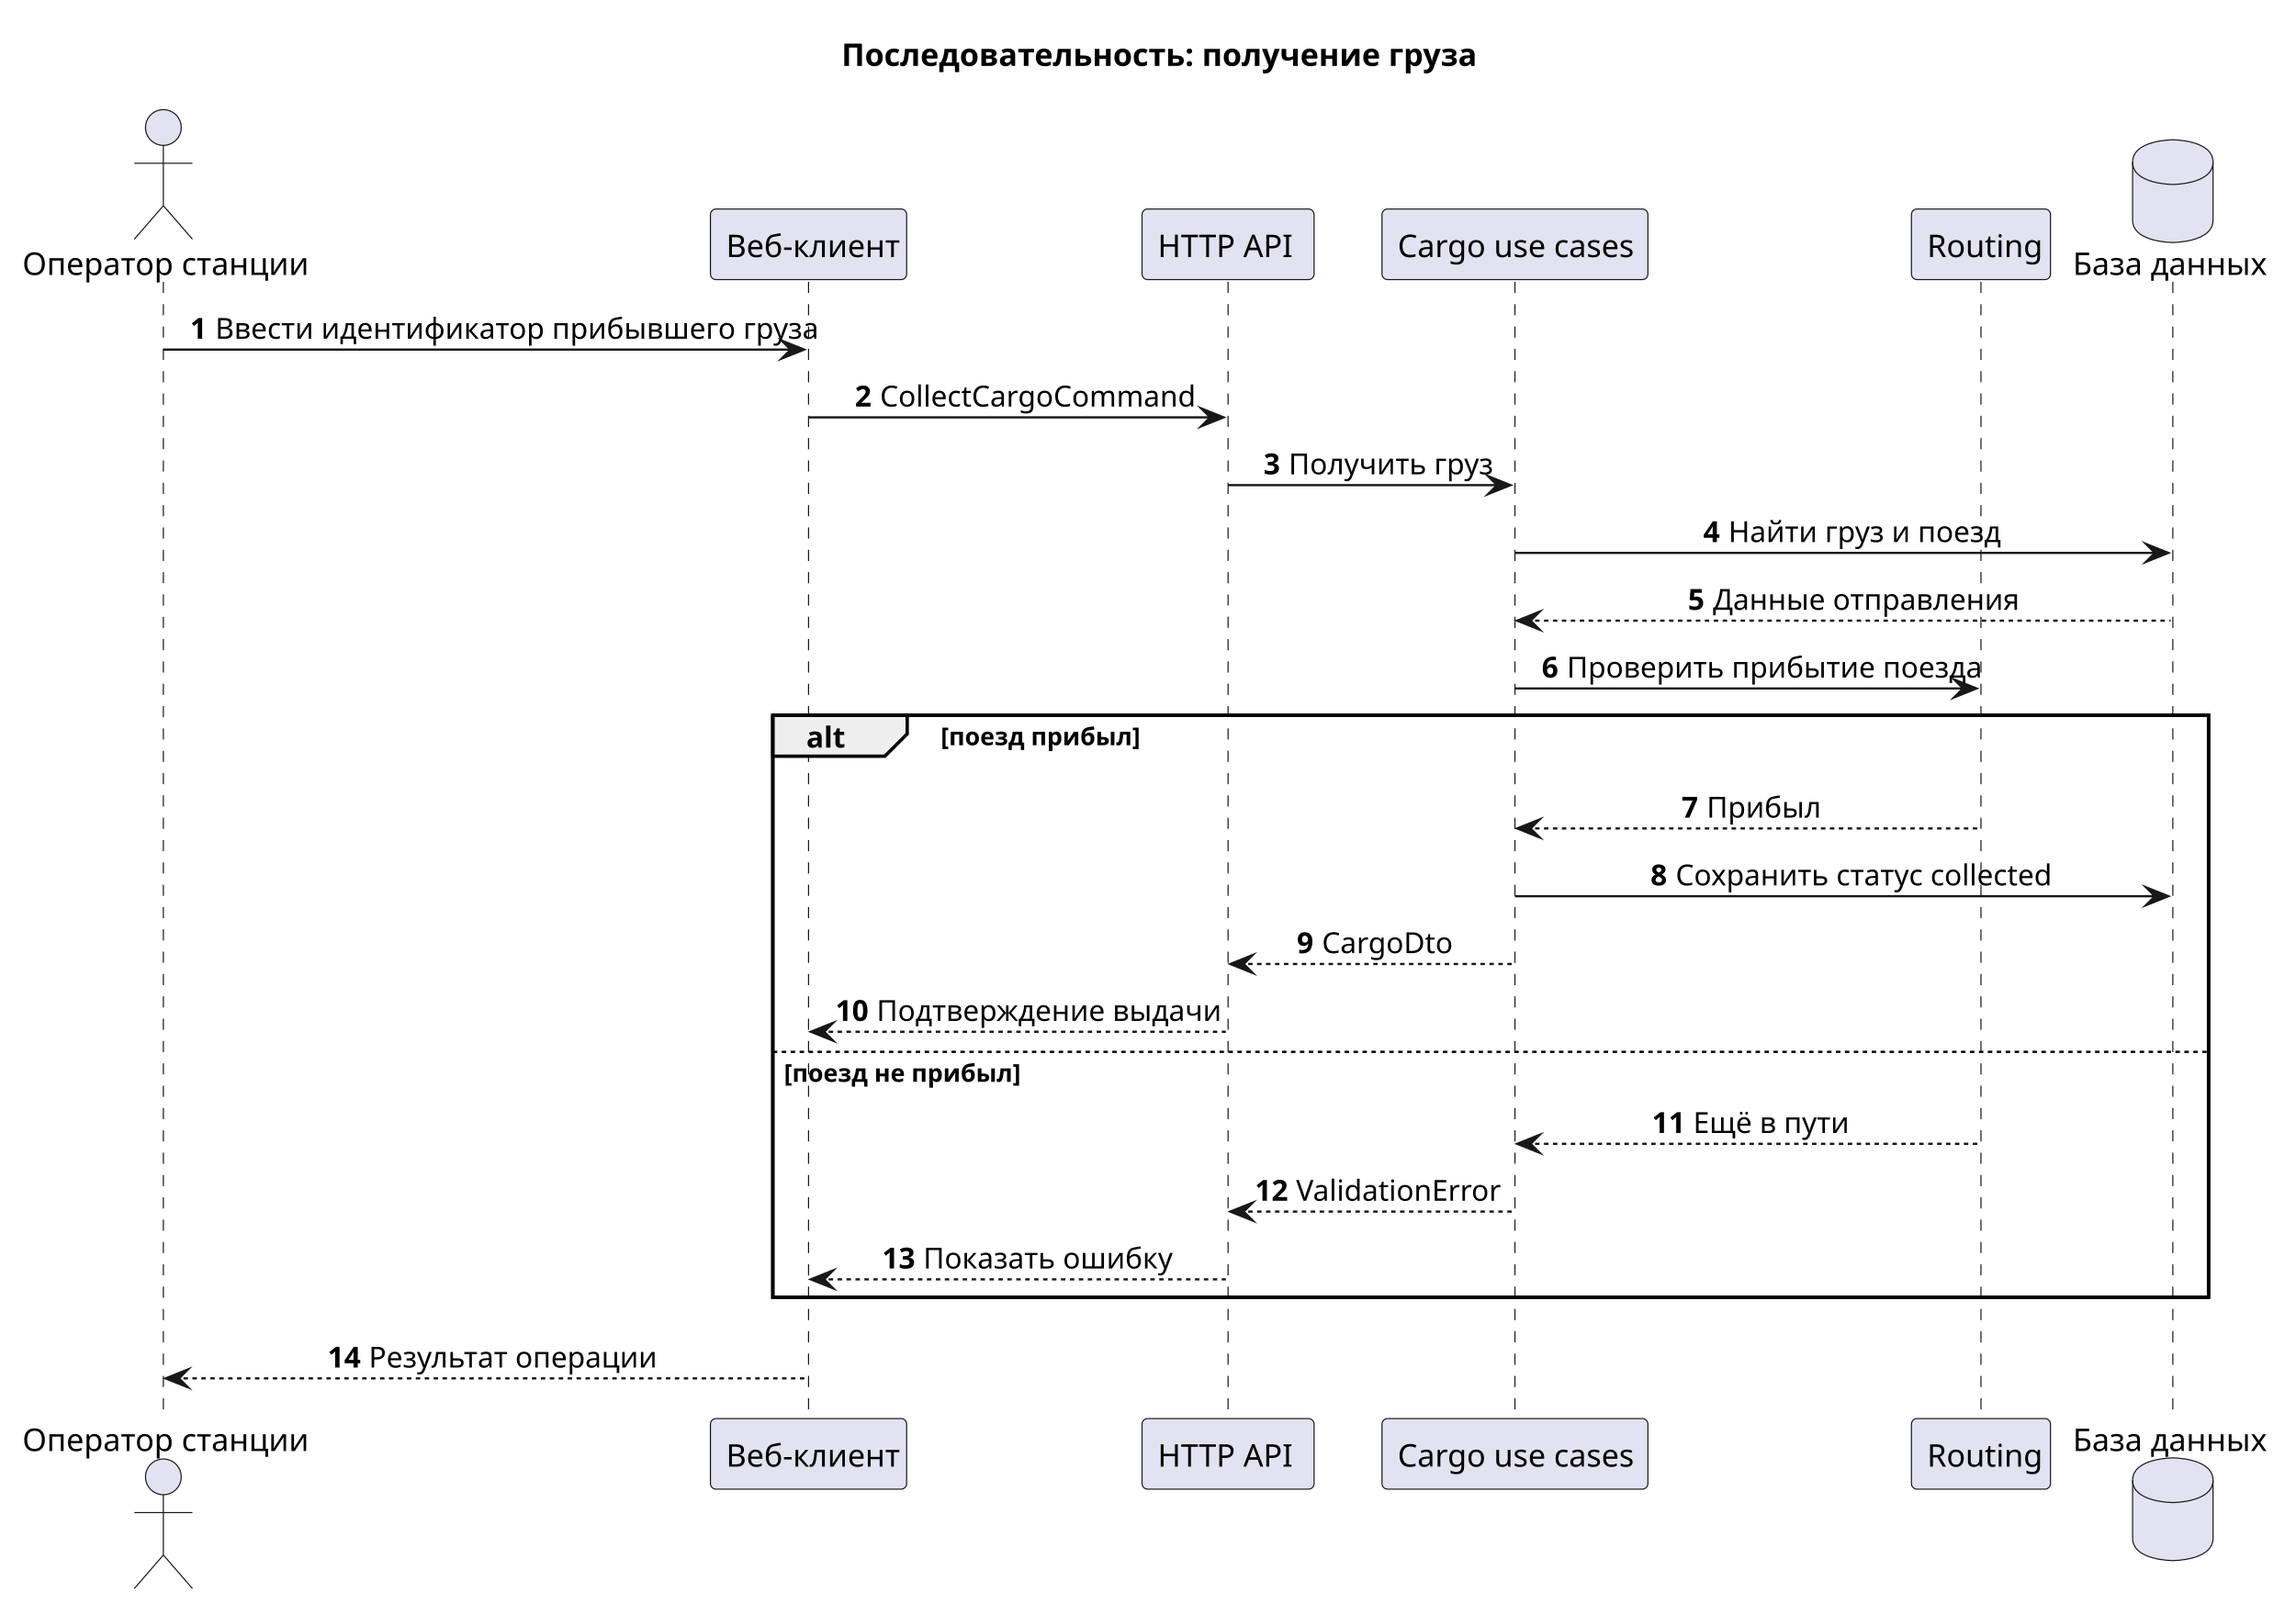
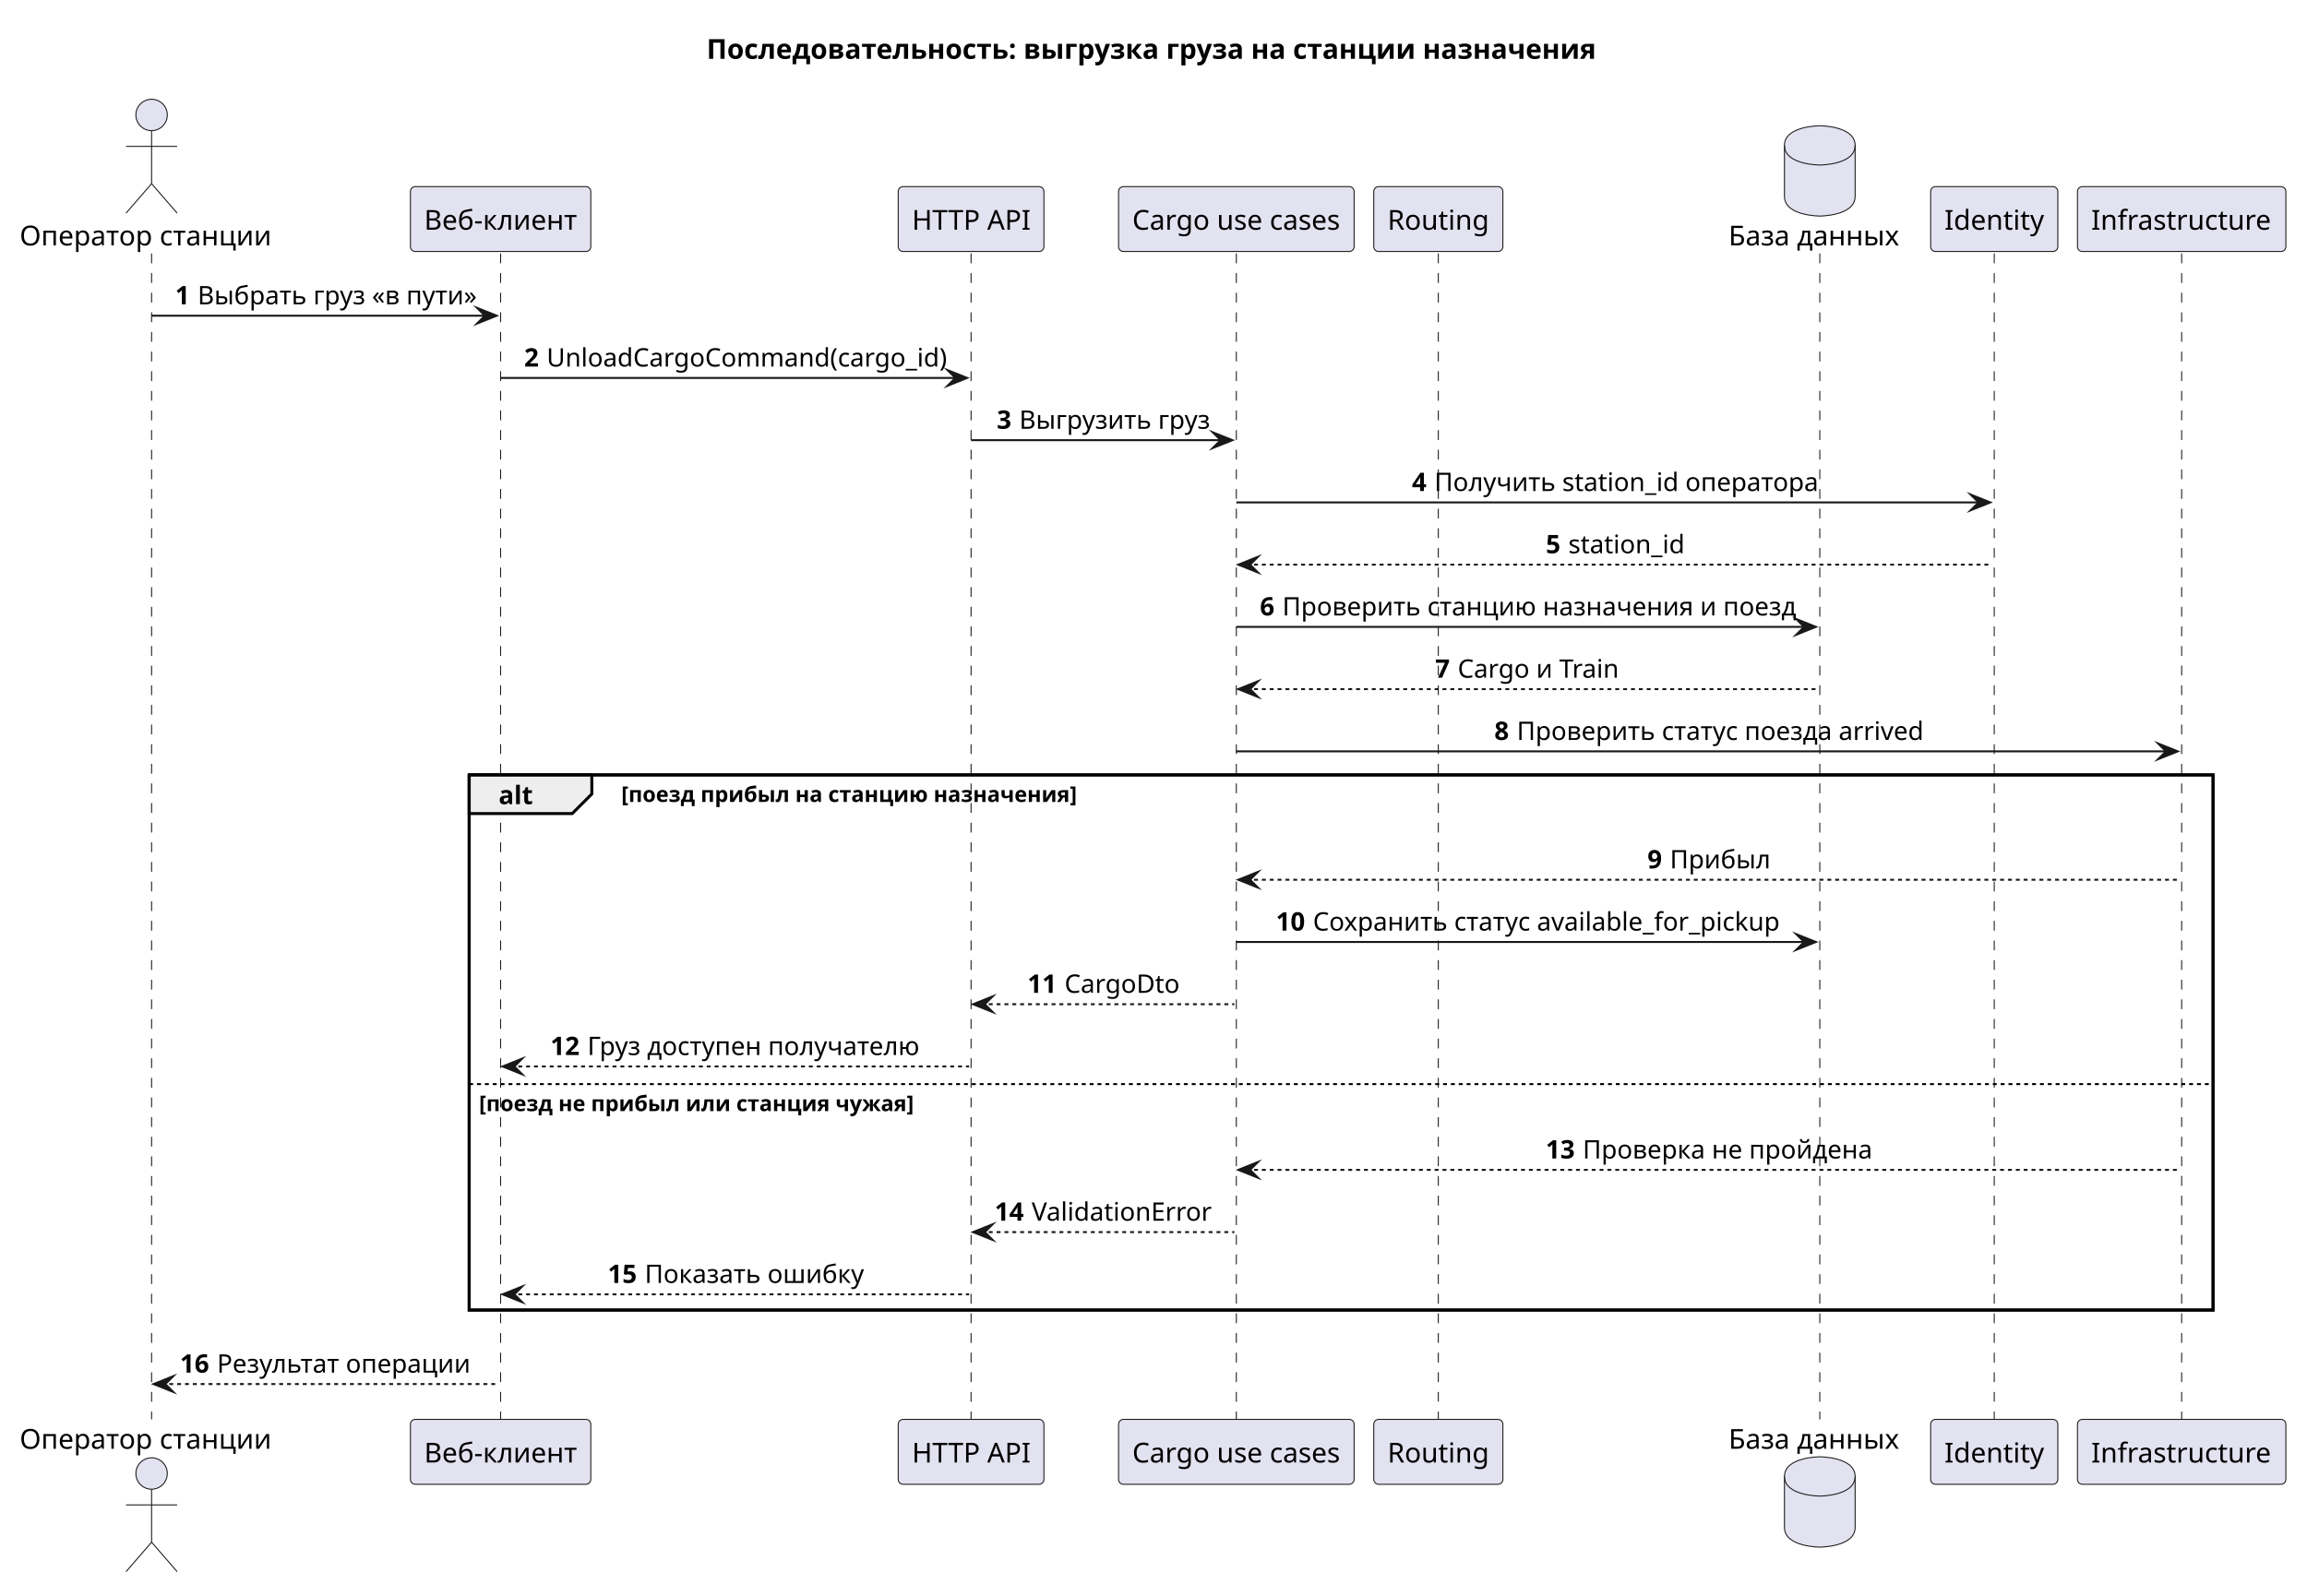
- <svg xmlns="http://www.w3.org/2000/svg" version="1.1" data-diagram-type="SEQUENCE" style="width:1028px;height:723px;background:#FFFFFF;" width="1028px" height="723px" viewBox="0 0 1028 723" zoomAndPan="magnify" preserveAspectRatio="none" contentStyleType="text/css">
+ <svg xmlns="http://www.w3.org/2000/svg" version="1.1" data-diagram-type="SEQUENCE" style="width:1175px;height:813px;background:#FFFFFF;" width="1175px" height="813px" viewBox="0 0 1175 813" zoomAndPan="magnify" preserveAspectRatio="none" contentStyleType="text/css">
  <defs />
  <g font-family="sans-serif" lengthAdjust="spacing">
    <g class="title" data-source-line="1">
-       <text x="376.755" y="29.533" fill="#000" font-size="14" textLength="273.116" font-weight="700">Последовательность: получение груза</text>
+       <text x="359.876" y="29.966" fill="#000" font-size="14" textLength="453.486" font-weight="700">Последовательность: выгрузка груза на станции назначения</text>
    </g>
-     <rect x="346.016" y="320.328" width="642.835" height="260.648" fill="none" style="stroke:#000;stroke-width:1.5;" />
+     <rect x="238.971" y="394.784" width="888.194" height="272.63" fill="none" style="stroke:#000;stroke-width:1.5;" />
    <g>
-       <rect x="69.646" y="126.219" width="8" height="509.109" fill="#000" fill-opacity="0" />
-       <line x1="73.146" y1="126.219" x2="73.146" y2="635.328" style="stroke:#181818;stroke-width:0.5;stroke-dasharray:5,5;" />
+       <rect x="73.711" y="129.136" width="8" height="593.984" fill="#000" fill-opacity="0" />
+       <line x1="77.211" y1="129.136" x2="77.211" y2="723.12" style="stroke:#181818;stroke-width:0.5;stroke-dasharray:5,5;" />
    </g>
    <g>
-       <rect x="358.516" y="126.219" width="8" height="509.109" fill="#000" fill-opacity="0" />
-       <line x1="362.016" y1="126.219" x2="362.016" y2="635.328" style="stroke:#181818;stroke-width:0.5;stroke-dasharray:5,5;" />
+       <rect x="251.471" y="129.136" width="8" height="593.984" fill="#000" fill-opacity="0" />
+       <line x1="254.971" y1="129.136" x2="254.971" y2="723.12" style="stroke:#181818;stroke-width:0.5;stroke-dasharray:5,5;" />
    </g>
    <g>
-       <rect x="546.35" y="126.219" width="8" height="509.109" fill="#000" fill-opacity="0" />
-       <line x1="549.85" y1="126.219" x2="549.85" y2="635.328" style="stroke:#181818;stroke-width:0.5;stroke-dasharray:5,5;" />
+       <rect x="491.085" y="129.136" width="8" height="593.984" fill="#000" fill-opacity="0" />
+       <line x1="494.585" y1="129.136" x2="494.585" y2="723.12" style="stroke:#181818;stroke-width:0.5;stroke-dasharray:5,5;" />
    </g>
    <g>
-       <rect x="674.795" y="126.219" width="8" height="509.109" fill="#000" fill-opacity="0" />
-       <line x1="678.295" y1="126.219" x2="678.295" y2="635.328" style="stroke:#181818;stroke-width:0.5;stroke-dasharray:5,5;" />
+       <rect x="626.192" y="129.136" width="8" height="593.984" fill="#000" fill-opacity="0" />
+       <line x1="629.692" y1="129.136" x2="629.692" y2="723.12" style="stroke:#181818;stroke-width:0.5;stroke-dasharray:5,5;" />
    </g>
    <g>
-       <rect x="883.449" y="126.219" width="8" height="509.109" fill="#000" fill-opacity="0" />
-       <line x1="886.949" y1="126.219" x2="886.949" y2="635.328" style="stroke:#181818;stroke-width:0.5;stroke-dasharray:5,5;" />
+       <rect x="729.061" y="129.136" width="8" height="593.984" fill="#000" fill-opacity="0" />
+       <line x1="732.561" y1="129.136" x2="732.561" y2="723.12" style="stroke:#181818;stroke-width:0.5;stroke-dasharray:5,5;" />
    </g>
    <g>
-       <rect x="969.351" y="126.219" width="8" height="509.109" fill="#000" fill-opacity="0" />
-       <line x1="972.851" y1="126.219" x2="972.851" y2="635.328" style="stroke:#181818;stroke-width:0.5;stroke-dasharray:5,5;" />
+       <rect x="923.357" y="129.136" width="8" height="593.984" fill="#000" fill-opacity="0" />
+       <line x1="926.857" y1="129.136" x2="926.857" y2="723.12" style="stroke:#181818;stroke-width:0.5;stroke-dasharray:5,5;" />
    </g>
-     <text x="10" y="123.143" fill="#000" font-size="14" textLength="120.292">Оператор станции</text>
-     <ellipse cx="73.146" cy="57.109" rx="8" ry="8" fill="#E2E2F0" style="stroke:#181818;stroke-width:0.5;" />
-     <path d="M73.146,65.109 L73.146,92.109 M60.146,73.109 L86.146,73.109 M73.146,92.109 L60.146,107.109 M73.146,92.109 L86.146,107.109" style="stroke:#181818;stroke-width:0.5;" fill="none" />
-     <rect x="318.091" y="93.609" width="87.849" height="31.609" fill="#E2E2F0" style="stroke:#181818;stroke-width:0.5;" rx="2.5" ry="2.5" />
-     <text x="325.091" y="115.143" fill="#000" font-size="14" textLength="73.849">Веб-клиент</text>
-     <rect x="511.346" y="93.609" width="77.007" height="31.609" fill="#E2E2F0" style="stroke:#181818;stroke-width:0.5;" rx="2.5" ry="2.5" />
-     <text x="518.346" y="115.143" fill="#000" font-size="14" textLength="63.007">HTTP API</text>
-     <rect x="618.768" y="93.609" width="119.055" height="31.609" fill="#E2E2F0" style="stroke:#181818;stroke-width:0.5;" rx="2.5" ry="2.5" />
-     <text x="625.768" y="115.143" fill="#000" font-size="14" textLength="105.055">Cargo use cases</text>
-     <rect x="855.822" y="93.609" width="62.255" height="31.609" fill="#E2E2F0" style="stroke:#181818;stroke-width:0.5;" rx="2.5" ry="2.5" />
-     <text x="862.822" y="115.143" fill="#000" font-size="14" textLength="48.255">Routing</text>
-     <text x="928.077" y="123.143" fill="#000" font-size="14" textLength="83.549">База данных</text>
-     <path d="M954.851,72.609 C954.851,62.609 972.851,62.609 972.851,62.609 C972.851,62.609 990.851,62.609 990.851,72.609 L990.851,98.609 C990.851,108.609 972.851,108.609 972.851,108.609 C972.851,108.609 954.851,108.609 954.851,98.609 L954.851,72.609" style="stroke:#181818;stroke-width:0.5;" fill="#E2E2F0" />
-     <path d="M954.851,72.609 C954.851,82.609 972.851,82.609 972.851,82.609 C972.851,82.609 990.851,82.609 990.851,72.609" style="stroke:#181818;stroke-width:0.5;" fill="none" />
-     <text x="10" y="649.861" fill="#000" font-size="14" textLength="120.292">Оператор станции</text>
-     <ellipse cx="73.146" cy="661.438" rx="8" ry="8" fill="#E2E2F0" style="stroke:#181818;stroke-width:0.5;" />
-     <path d="M73.146,669.438 L73.146,696.438 M60.146,677.438 L86.146,677.438 M73.146,696.438 L60.146,711.438 M73.146,696.438 L86.146,711.438" style="stroke:#181818;stroke-width:0.5;" fill="none" />
-     <rect x="318.091" y="635.328" width="87.849" height="31.609" fill="#E2E2F0" style="stroke:#181818;stroke-width:0.5;" rx="2.5" ry="2.5" />
-     <text x="325.091" y="656.861" fill="#000" font-size="14" textLength="73.849">Веб-клиент</text>
-     <rect x="511.346" y="635.328" width="77.007" height="31.609" fill="#E2E2F0" style="stroke:#181818;stroke-width:0.5;" rx="2.5" ry="2.5" />
-     <text x="518.346" y="656.861" fill="#000" font-size="14" textLength="63.007">HTTP API</text>
-     <rect x="618.768" y="635.328" width="119.055" height="31.609" fill="#E2E2F0" style="stroke:#181818;stroke-width:0.5;" rx="2.5" ry="2.5" />
-     <text x="625.768" y="656.861" fill="#000" font-size="14" textLength="105.055">Cargo use cases</text>
-     <rect x="855.822" y="635.328" width="62.255" height="31.609" fill="#E2E2F0" style="stroke:#181818;stroke-width:0.5;" rx="2.5" ry="2.5" />
-     <text x="862.822" y="656.861" fill="#000" font-size="14" textLength="48.255">Routing</text>
-     <text x="928.077" y="649.861" fill="#000" font-size="14" textLength="83.549">База данных</text>
-     <path d="M954.851,662.938 C954.851,652.938 972.851,652.938 972.851,652.938 C972.851,652.938 990.851,652.938 990.851,662.938 L990.851,688.938 C990.851,698.938 972.851,698.938 972.851,698.938 C972.851,698.938 954.851,698.938 954.851,688.938 L954.851,662.938" style="stroke:#181818;stroke-width:0.5;" fill="#E2E2F0" />
-     <path d="M954.851,662.938 C954.851,672.938 972.851,672.938 972.851,672.938 C972.851,672.938 990.851,672.938 990.851,662.938" style="stroke:#181818;stroke-width:0.5;" fill="none" />
-     <polygon points="350.016,152.57,360.016,156.57,350.016,160.57,354.016,156.57" fill="#181818" style="stroke:#181818;stroke-width:1;stroke-linejoin:miter;stroke-miterlimit:10;" />
-     <line x1="73.146" y1="156.57" x2="356.016" y2="156.57" style="stroke:#181818;stroke-width:1;" />
-     <text x="85.146" y="151.714" fill="#000" font-size="13" font-weight="700">1</text>
-     <text x="96.376" y="151.714" fill="#000" font-size="13" textLength="253.64">Ввести идентификатор прибывшего груза</text>
-     <polygon points="537.85,182.922,547.85,186.922,537.85,190.922,541.85,186.922" fill="#181818" style="stroke:#181818;stroke-width:1;stroke-linejoin:miter;stroke-miterlimit:10;" />
-     <line x1="362.016" y1="186.922" x2="543.85" y2="186.922" style="stroke:#181818;stroke-width:1;" />
-     <text x="382.763" y="182.065" fill="#000" font-size="13" font-weight="700">2</text>
-     <text x="393.993" y="182.065" fill="#000" font-size="13" textLength="135.11">CollectCargoCommand</text>
-     <polygon points="666.295,213.273,676.295,217.273,666.295,221.273,670.295,217.273" fill="#181818" style="stroke:#181818;stroke-width:1;stroke-linejoin:miter;stroke-miterlimit:10;" />
-     <line x1="549.85" y1="217.273" x2="672.295" y2="217.273" style="stroke:#181818;stroke-width:1;" />
-     <text x="565.725" y="212.417" fill="#000" font-size="13" font-weight="700">3</text>
-     <text x="576.955" y="212.417" fill="#000" font-size="13" textLength="85.465">Получить груз</text>
-     <polygon points="960.851,243.625,970.851,247.625,960.851,251.625,964.851,247.625" fill="#181818" style="stroke:#181818;stroke-width:1;stroke-linejoin:miter;stroke-miterlimit:10;" />
-     <line x1="678.295" y1="247.625" x2="966.851" y2="247.625" style="stroke:#181818;stroke-width:1;" />
-     <text x="762.623" y="242.769" fill="#000" font-size="13" font-weight="700">4</text>
-     <text x="773.853" y="242.769" fill="#000" font-size="13" textLength="114.67">Найти груз и поезд</text>
-     <polygon points="689.295,273.977,679.295,277.977,689.295,281.977,685.295,277.977" fill="#181818" style="stroke:#181818;stroke-width:1;stroke-linejoin:miter;stroke-miterlimit:10;" />
-     <line x1="683.295" y1="277.977" x2="971.851" y2="277.977" style="stroke:#181818;stroke-width:1;stroke-dasharray:2,2;" />
-     <text x="755.726" y="273.12" fill="#000" font-size="13" font-weight="700">5</text>
-     <text x="766.956" y="273.12" fill="#000" font-size="13" textLength="128.464">Данные отправления</text>
-     <polygon points="874.949,304.328,884.949,308.328,874.949,312.328,878.949,308.328" fill="#181818" style="stroke:#181818;stroke-width:1;stroke-linejoin:miter;stroke-miterlimit:10;" />
-     <line x1="678.295" y1="308.328" x2="880.949" y2="308.328" style="stroke:#181818;stroke-width:1;" />
-     <text x="690.295" y="303.472" fill="#000" font-size="13" font-weight="700">6</text>
-     <text x="701.525" y="303.472" fill="#000" font-size="13" textLength="173.424">Проверить прибытие поезда</text>
-     <path d="M346.016,320.328 L406.187,320.328 L406.187,328.68 L396.187,338.68 L346.016,338.68 L346.016,320.328" style="stroke:#000;stroke-width:1.5;" fill="#EEE" />
-     <rect x="346.016" y="320.328" width="642.835" height="260.648" fill="none" style="stroke:#000;stroke-width:1.5;" />
-     <text x="361.016" y="334.823" fill="#000" font-size="13" textLength="15.171" font-weight="700">alt</text>
-     <text x="421.187" y="333.747" fill="#000" font-size="11" textLength="85.615" font-weight="700">[поезд прибыл]</text>
-     <polygon points="689.295,367.031,679.295,371.031,689.295,375.031,685.295,371.031" fill="#181818" style="stroke:#181818;stroke-width:1;stroke-linejoin:miter;stroke-miterlimit:10;" />
-     <line x1="683.295" y1="371.031" x2="885.949" y2="371.031" style="stroke:#181818;stroke-width:1;stroke-dasharray:2,2;" />
-     <text x="752.902" y="366.175" fill="#000" font-size="13" font-weight="700">7</text>
-     <text x="764.132" y="366.175" fill="#000" font-size="13" textLength="48.21">Прибыл</text>
-     <polygon points="960.851,397.383,970.851,401.383,960.851,405.383,964.851,401.383" fill="#181818" style="stroke:#181818;stroke-width:1;stroke-linejoin:miter;stroke-miterlimit:10;" />
-     <line x1="678.295" y1="401.383" x2="966.851" y2="401.383" style="stroke:#181818;stroke-width:1;" />
-     <text x="739" y="396.526" fill="#000" font-size="13" font-weight="700">8</text>
-     <text x="750.23" y="396.526" fill="#000" font-size="13" textLength="161.916">Сохранить статус collected</text>
-     <polygon points="560.85,427.734,550.85,431.734,560.85,435.734,556.85,431.734" fill="#181818" style="stroke:#181818;stroke-width:1;stroke-linejoin:miter;stroke-miterlimit:10;" />
-     <line x1="554.85" y1="431.734" x2="677.295" y2="431.734" style="stroke:#181818;stroke-width:1;stroke-dasharray:2,2;" />
-     <text x="580.639" y="426.878" fill="#000" font-size="13" font-weight="700">9</text>
-     <text x="591.869" y="426.878" fill="#000" font-size="13" textLength="55.637">CargoDto</text>
-     <polygon points="373.016,458.086,363.016,462.086,373.016,466.086,369.016,462.086" fill="#181818" style="stroke:#181818;stroke-width:1;stroke-linejoin:miter;stroke-miterlimit:10;" />
-     <line x1="367.016" y1="462.086" x2="548.85" y2="462.086" style="stroke:#181818;stroke-width:1;stroke-dasharray:2,2;" />
-     <text x="374.016" y="457.229" fill="#000" font-size="13" textLength="14.46" font-weight="700">10</text>
-     <text x="392.476" y="457.229" fill="#000" font-size="13" textLength="145.374">Подтверждение выдачи</text>
-     <line x1="346.016" y1="471.086" x2="988.851" y2="471.086" style="stroke:#000;stroke-width:1;stroke-dasharray:2,2;" />
-     <text x="351.016" y="484.505" fill="#000" font-size="11" textLength="101.433" font-weight="700">[поезд не прибыл]</text>
-     <polygon points="689.295,508.273,679.295,512.273,689.295,516.273,685.295,512.273" fill="#181818" style="stroke:#181818;stroke-width:1;stroke-linejoin:miter;stroke-miterlimit:10;" />
-     <line x1="683.295" y1="512.273" x2="885.949" y2="512.273" style="stroke:#181818;stroke-width:1;stroke-dasharray:2,2;" />
-     <text x="739.651" y="507.417" fill="#000" font-size="13" textLength="14.46" font-weight="700">11</text>
-     <text x="758.111" y="507.417" fill="#000" font-size="13" textLength="67.482">Ещё в пути</text>
-     <polygon points="560.85,538.625,550.85,542.625,560.85,546.625,556.85,542.625" fill="#181818" style="stroke:#181818;stroke-width:1;stroke-linejoin:miter;stroke-miterlimit:10;" />
-     <line x1="554.85" y1="542.625" x2="677.295" y2="542.625" style="stroke:#181818;stroke-width:1;stroke-dasharray:2,2;" />
-     <text x="561.85" y="537.769" fill="#000" font-size="13" textLength="14.46" font-weight="700">12</text>
-     <text x="580.31" y="537.769" fill="#000" font-size="13" textLength="85.985">ValidationError</text>
-     <polygon points="373.016,568.977,363.016,572.977,373.016,576.977,369.016,572.977" fill="#181818" style="stroke:#181818;stroke-width:1;stroke-linejoin:miter;stroke-miterlimit:10;" />
-     <line x1="367.016" y1="572.977" x2="548.85" y2="572.977" style="stroke:#181818;stroke-width:1;stroke-dasharray:2,2;" />
-     <text x="394.915" y="568.12" fill="#000" font-size="13" textLength="14.46" font-weight="700">13</text>
-     <text x="413.375" y="568.12" fill="#000" font-size="13" textLength="103.575">Показать ошибку</text>
-     <polygon points="84.146,613.328,74.146,617.328,84.146,621.328,80.146,617.328" fill="#181818" style="stroke:#181818;stroke-width:1;stroke-linejoin:miter;stroke-miterlimit:10;" />
-     <line x1="78.146" y1="617.328" x2="361.016" y2="617.328" style="stroke:#181818;stroke-width:1;stroke-dasharray:2,2;" />
-     <text x="146.652" y="612.472" fill="#000" font-size="13" textLength="14.46" font-weight="700">14</text>
-     <text x="165.112" y="612.472" fill="#000" font-size="13" textLength="123.398">Результат операции</text>
+     <g>
+       <rect x="1012.209" y="129.136" width="8" height="593.984" fill="#000" fill-opacity="0" />
+       <line x1="1015.709" y1="129.136" x2="1015.709" y2="723.12" style="stroke:#181818;stroke-width:0.5;stroke-dasharray:5,5;" />
+     </g>
+     <g>
+       <rect x="1107.665" y="129.136" width="8" height="593.984" fill="#000" fill-opacity="0" />
+       <line x1="1111.165" y1="129.136" x2="1111.165" y2="723.12" style="stroke:#181818;stroke-width:0.5;stroke-dasharray:5,5;" />
+     </g>
+     <text x="10" y="125.034" fill="#000" font-size="14" textLength="128.422">Оператор станции</text>
+     <ellipse cx="77.211" cy="58.568" rx="8" ry="8" fill="#E2E2F0" style="stroke:#181818;stroke-width:0.5;" />
+     <path d="M77.211,66.568 L77.211,93.568 M64.211,74.568 L90.211,74.568 M77.211,93.568 L64.211,108.568 M77.211,93.568 L90.211,108.568" style="stroke:#181818;stroke-width:0.5;" fill="none" />
+     <rect x="209.037" y="95.068" width="91.868" height="33.068" fill="#E2E2F0" style="stroke:#181818;stroke-width:0.5;" rx="2.5" ry="2.5" />
+     <text x="216.037" y="117.034" fill="#000" font-size="14" textLength="77.868">Веб-клиент</text>
+     <rect x="457.478" y="95.068" width="74.214" height="33.068" fill="#E2E2F0" style="stroke:#181818;stroke-width:0.5;" rx="2.5" ry="2.5" />
+     <text x="464.478" y="117.034" fill="#000" font-size="14" textLength="60.214">HTTP API</text>
+     <rect x="569.702" y="95.068" width="119.98" height="33.068" fill="#E2E2F0" style="stroke:#181818;stroke-width:0.5;" rx="2.5" ry="2.5" />
+     <text x="576.702" y="117.034" fill="#000" font-size="14" textLength="105.98">Cargo use cases</text>
+     <rect x="699.682" y="95.068" width="65.758" height="33.068" fill="#E2E2F0" style="stroke:#181818;stroke-width:0.5;" rx="2.5" ry="2.5" />
+     <text x="706.682" y="117.034" fill="#000" font-size="14" textLength="51.758">Routing</text>
+     <text x="880.388" y="125.034" fill="#000" font-size="14" textLength="86.94">База данных</text>
+     <path d="M908.857,74.068 C908.857,64.068 926.857,64.068 926.857,64.068 C926.857,64.068 944.857,64.068 944.857,74.068 L944.857,100.068 C944.857,110.068 926.857,110.068 926.857,110.068 C926.857,110.068 908.857,110.068 908.857,100.068 L908.857,74.068" style="stroke:#181818;stroke-width:0.5;" fill="#E2E2F0" />
+     <path d="M908.857,74.068 C908.857,84.068 926.857,84.068 926.857,84.068 C926.857,84.068 944.857,84.068 944.857,74.068" style="stroke:#181818;stroke-width:0.5;" fill="none" />
+     <rect x="983.327" y="95.068" width="64.764" height="33.068" fill="#E2E2F0" style="stroke:#181818;stroke-width:0.5;" rx="2.5" ry="2.5" />
+     <text x="990.327" y="117.034" fill="#000" font-size="14" textLength="50.764">Identity</text>
+     <rect x="1058.091" y="95.068" width="106.148" height="33.068" fill="#E2E2F0" style="stroke:#181818;stroke-width:0.5;" rx="2.5" ry="2.5" />
+     <text x="1065.091" y="117.034" fill="#000" font-size="14" textLength="92.148">Infrastructure</text>
+     <text x="10" y="738.086" fill="#000" font-size="14" textLength="128.422">Оператор станции</text>
+     <ellipse cx="77.211" cy="750.688" rx="8" ry="8" fill="#E2E2F0" style="stroke:#181818;stroke-width:0.5;" />
+     <path d="M77.211,758.688 L77.211,785.688 M64.211,766.688 L90.211,766.688 M77.211,785.688 L64.211,800.688 M77.211,785.688 L90.211,800.688" style="stroke:#181818;stroke-width:0.5;" fill="none" />
+     <rect x="209.037" y="723.12" width="91.868" height="33.068" fill="#E2E2F0" style="stroke:#181818;stroke-width:0.5;" rx="2.5" ry="2.5" />
+     <text x="216.037" y="745.086" fill="#000" font-size="14" textLength="77.868">Веб-клиент</text>
+     <rect x="457.478" y="723.12" width="74.214" height="33.068" fill="#E2E2F0" style="stroke:#181818;stroke-width:0.5;" rx="2.5" ry="2.5" />
+     <text x="464.478" y="745.086" fill="#000" font-size="14" textLength="60.214">HTTP API</text>
+     <rect x="569.702" y="723.12" width="119.98" height="33.068" fill="#E2E2F0" style="stroke:#181818;stroke-width:0.5;" rx="2.5" ry="2.5" />
+     <text x="576.702" y="745.086" fill="#000" font-size="14" textLength="105.98">Cargo use cases</text>
+     <rect x="699.682" y="723.12" width="65.758" height="33.068" fill="#E2E2F0" style="stroke:#181818;stroke-width:0.5;" rx="2.5" ry="2.5" />
+     <text x="706.682" y="745.086" fill="#000" font-size="14" textLength="51.758">Routing</text>
+     <text x="880.388" y="738.086" fill="#000" font-size="14" textLength="86.94">База данных</text>
+     <path d="M908.857,752.188 C908.857,742.188 926.857,742.188 926.857,742.188 C926.857,742.188 944.857,742.188 944.857,752.188 L944.857,778.188 C944.857,788.188 926.857,788.188 926.857,788.188 C926.857,788.188 908.857,788.188 908.857,778.188 L908.857,752.188" style="stroke:#181818;stroke-width:0.5;" fill="#E2E2F0" />
+     <path d="M908.857,752.188 C908.857,762.188 926.857,762.188 926.857,762.188 C926.857,762.188 944.857,762.188 944.857,752.188" style="stroke:#181818;stroke-width:0.5;" fill="none" />
+     <rect x="983.327" y="723.12" width="64.764" height="33.068" fill="#E2E2F0" style="stroke:#181818;stroke-width:0.5;" rx="2.5" ry="2.5" />
+     <text x="990.327" y="745.086" fill="#000" font-size="14" textLength="50.764">Identity</text>
+     <rect x="1058.091" y="723.12" width="106.148" height="33.068" fill="#E2E2F0" style="stroke:#181818;stroke-width:0.5;" rx="2.5" ry="2.5" />
+     <text x="1065.091" y="745.086" fill="#000" font-size="14" textLength="92.148">Infrastructure</text>
+     <polygon points="242.971,156.842,252.971,160.842,242.971,164.842,246.971,160.842" fill="#181818" style="stroke:#181818;stroke-width:1;stroke-linejoin:miter;stroke-miterlimit:10;" />
+     <line x1="77.211" y1="160.842" x2="248.971" y2="160.842" style="stroke:#181818;stroke-width:1;" />
+     <text x="89.211" y="155.033" fill="#000" font-size="13" font-weight="700">1</text>
+     <text x="100.647" y="155.033" fill="#000" font-size="13" textLength="142.324">Выбрать груз «в пути»</text>
+     <polygon points="482.585,188.548,492.585,192.548,482.585,196.548,486.585,192.548" fill="#181818" style="stroke:#181818;stroke-width:1;stroke-linejoin:miter;stroke-miterlimit:10;" />
+     <line x1="254.971" y1="192.548" x2="488.585" y2="192.548" style="stroke:#181818;stroke-width:1;" />
+     <text x="266.971" y="186.739" fill="#000" font-size="13" font-weight="700">2</text>
+     <text x="278.407" y="186.739" fill="#000" font-size="13" textLength="204.178">UnloadCargoCommand(cargo_id)</text>
+     <polygon points="617.692,220.254,627.692,224.254,617.692,228.254,621.692,224.254" fill="#181818" style="stroke:#181818;stroke-width:1;stroke-linejoin:miter;stroke-miterlimit:10;" />
+     <line x1="494.585" y1="224.254" x2="623.692" y2="224.254" style="stroke:#181818;stroke-width:1;" />
+     <text x="507.69" y="218.445" fill="#000" font-size="13" font-weight="700">3</text>
+     <text x="519.126" y="218.445" fill="#000" font-size="13" textLength="97.461">Выгрузить груз</text>
+     <polygon points="1003.709,251.96,1013.709,255.96,1003.709,259.96,1007.709,255.96" fill="#181818" style="stroke:#181818;stroke-width:1;stroke-linejoin:miter;stroke-miterlimit:10;" />
+     <line x1="629.692" y1="255.96" x2="1009.709" y2="255.96" style="stroke:#181818;stroke-width:1;" />
+     <text x="719.119" y="250.151" fill="#000" font-size="13" font-weight="700">4</text>
+     <text x="730.555" y="250.151" fill="#000" font-size="13" textLength="195.728">Получить station_id оператора</text>
+     <polygon points="640.692,283.666,630.692,287.666,640.692,291.666,636.692,287.666" fill="#181818" style="stroke:#181818;stroke-width:1;stroke-linejoin:miter;stroke-miterlimit:10;" />
+     <line x1="634.692" y1="287.666" x2="1014.709" y2="287.666" style="stroke:#181818;stroke-width:1;stroke-dasharray:2,2;" />
+     <text x="787.343" y="281.857" fill="#000" font-size="13" font-weight="700">5</text>
+     <text x="798.779" y="281.857" fill="#000" font-size="13" textLength="59.28">station_id</text>
+     <polygon points="914.857,315.372,924.857,319.372,914.857,323.372,918.857,319.372" fill="#181818" style="stroke:#181818;stroke-width:1;stroke-linejoin:miter;stroke-miterlimit:10;" />
+     <line x1="629.692" y1="319.372" x2="920.857" y2="319.372" style="stroke:#181818;stroke-width:1;" />
+     <text x="641.692" y="313.563" fill="#000" font-size="13" font-weight="700">6</text>
+     <text x="653.128" y="313.563" fill="#000" font-size="13" textLength="261.729">Проверить станцию назначения и поезд</text>
+     <polygon points="640.692,347.078,630.692,351.078,640.692,355.078,636.692,351.078" fill="#181818" style="stroke:#181818;stroke-width:1;stroke-linejoin:miter;stroke-miterlimit:10;" />
+     <line x1="634.692" y1="351.078" x2="925.857" y2="351.078" style="stroke:#181818;stroke-width:1;stroke-dasharray:2,2;" />
+     <text x="730.989" y="345.269" fill="#000" font-size="13" font-weight="700">7</text>
+     <text x="742.425" y="345.269" fill="#000" font-size="13" textLength="83.135">Cargo и Train</text>
+     <polygon points="1099.165,378.784,1109.165,382.784,1099.165,386.784,1103.165,382.784" fill="#181818" style="stroke:#181818;stroke-width:1;stroke-linejoin:miter;stroke-miterlimit:10;" />
+     <line x1="629.692" y1="382.784" x2="1105.165" y2="382.784" style="stroke:#181818;stroke-width:1;" />
+     <text x="761.107" y="376.975" fill="#000" font-size="13" font-weight="700">8</text>
+     <text x="772.543" y="376.975" fill="#000" font-size="13" textLength="207.207">Проверить статус поезда arrived</text>
+     <path d="M238.971,394.784 L301.43,394.784 L301.43,404.49 L291.43,414.49 L238.971,414.49 L238.971,394.784" style="stroke:#000;stroke-width:1.5;" fill="#EEE" />
+     <rect x="238.971" y="394.784" width="888.194" height="272.63" fill="none" style="stroke:#000;stroke-width:1.5;" />
+     <text x="253.971" y="409.681" fill="#000" font-size="13" textLength="17.459" font-weight="700">alt</text>
+     <text x="316.43" y="408.543" fill="#000" font-size="11" textLength="232.076" font-weight="700">[поезд прибыл на станцию назначения]</text>
+     <polygon points="640.692,444.196,630.692,448.196,640.692,452.196,636.692,448.196" fill="#181818" style="stroke:#181818;stroke-width:1;stroke-linejoin:miter;stroke-miterlimit:10;" />
+     <line x1="634.692" y1="448.196" x2="1110.165" y2="448.196" style="stroke:#181818;stroke-width:1;stroke-dasharray:2,2;" />
+     <text x="839.074" y="442.387" fill="#000" font-size="13" font-weight="700">9</text>
+     <text x="850.51" y="442.387" fill="#000" font-size="13" textLength="51.272">Прибыл</text>
+     <polygon points="914.857,475.902,924.857,479.902,914.857,483.902,918.857,479.902" fill="#181818" style="stroke:#181818;stroke-width:1;stroke-linejoin:miter;stroke-miterlimit:10;" />
+     <line x1="629.692" y1="479.902" x2="920.857" y2="479.902" style="stroke:#181818;stroke-width:1;" />
+     <text x="649.83" y="474.093" fill="#000" font-size="13" textLength="14.872" font-weight="700">10</text>
+     <text x="668.702" y="474.093" fill="#000" font-size="13" textLength="238.017">Сохранить статус available_for_pickup</text>
+     <polygon points="505.585,507.608,495.585,511.608,505.585,515.608,501.585,511.608" fill="#181818" style="stroke:#181818;stroke-width:1;stroke-linejoin:miter;stroke-miterlimit:10;" />
+     <line x1="499.585" y1="511.608" x2="628.692" y2="511.608" style="stroke:#181818;stroke-width:1;stroke-dasharray:2,2;" />
+     <text x="523.31" y="505.799" fill="#000" font-size="13" textLength="14.872" font-weight="700">11</text>
+     <text x="542.182" y="505.799" fill="#000" font-size="13" textLength="58.786">CargoDto</text>
+     <polygon points="265.971,539.314,255.971,543.314,265.971,547.314,261.971,543.314" fill="#181818" style="stroke:#181818;stroke-width:1;stroke-linejoin:miter;stroke-miterlimit:10;" />
+     <line x1="259.971" y1="543.314" x2="493.585" y2="543.314" style="stroke:#181818;stroke-width:1;stroke-dasharray:2,2;" />
+     <text x="280.315" y="537.505" fill="#000" font-size="13" textLength="14.872" font-weight="700">12</text>
+     <text x="299.187" y="537.505" fill="#000" font-size="13" textLength="170.053">Груз доступен получателю</text>
+     <line x1="238.971" y1="552.314" x2="1127.165" y2="552.314" style="stroke:#000;stroke-width:1;stroke-dasharray:2,2;" />
+     <text x="243.971" y="566.073" fill="#000" font-size="11" textLength="221.45" font-weight="700">[поезд не прибыл или станция чужая]</text>
+     <polygon points="640.692,592.002,630.692,596.002,640.692,600.002,636.692,596.002" fill="#181818" style="stroke:#181818;stroke-width:1;stroke-linejoin:miter;stroke-miterlimit:10;" />
+     <line x1="634.692" y1="596.002" x2="1110.165" y2="596.002" style="stroke:#181818;stroke-width:1;stroke-dasharray:2,2;" />
+     <text x="787.237" y="590.193" fill="#000" font-size="13" textLength="14.872" font-weight="700">13</text>
+     <text x="806.109" y="590.193" fill="#000" font-size="13" textLength="147.511">Проверка не пройдена</text>
+     <polygon points="505.585,623.708,495.585,627.708,505.585,631.708,501.585,627.708" fill="#181818" style="stroke:#181818;stroke-width:1;stroke-linejoin:miter;stroke-miterlimit:10;" />
+     <line x1="499.585" y1="627.708" x2="628.692" y2="627.708" style="stroke:#181818;stroke-width:1;stroke-dasharray:2,2;" />
+     <text x="506.585" y="621.899" fill="#000" font-size="13" textLength="14.872" font-weight="700">14</text>
+     <text x="525.457" y="621.899" fill="#000" font-size="13" textLength="92.235">ValidationError</text>
+     <polygon points="265.971,655.414,255.971,659.414,265.971,663.414,261.971,659.414" fill="#181818" style="stroke:#181818;stroke-width:1;stroke-linejoin:miter;stroke-miterlimit:10;" />
+     <line x1="259.971" y1="659.414" x2="493.585" y2="659.414" style="stroke:#181818;stroke-width:1;stroke-dasharray:2,2;" />
+     <text x="309.5" y="653.605" fill="#000" font-size="13" textLength="14.872" font-weight="700">15</text>
+     <text x="328.372" y="653.605" fill="#000" font-size="13" textLength="111.683">Показать ошибку</text>
+     <polygon points="88.211,701.12,78.211,705.12,88.211,709.12,84.211,705.12" fill="#181818" style="stroke:#181818;stroke-width:1;stroke-linejoin:miter;stroke-miterlimit:10;" />
+     <line x1="82.211" y1="705.12" x2="253.971" y2="705.12" style="stroke:#181818;stroke-width:1;stroke-dasharray:2,2;" />
+     <text x="91.648" y="699.311" fill="#000" font-size="13" textLength="14.872" font-weight="700">16</text>
+     <text x="110.52" y="699.311" fill="#000" font-size="13" textLength="130.013">Результат операции</text>
  </g>
</svg>
